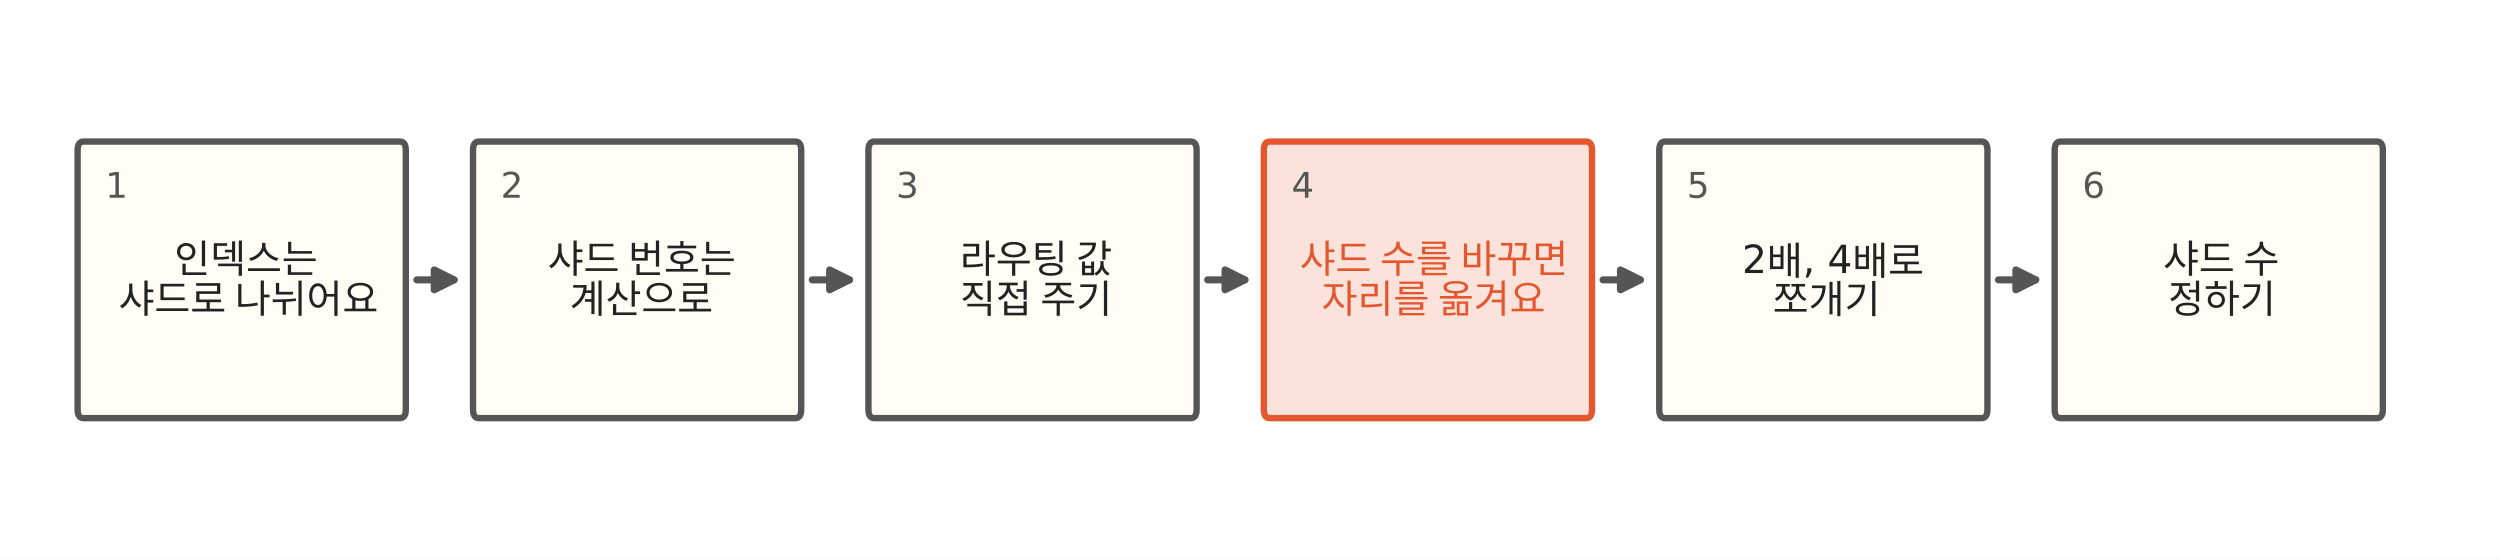
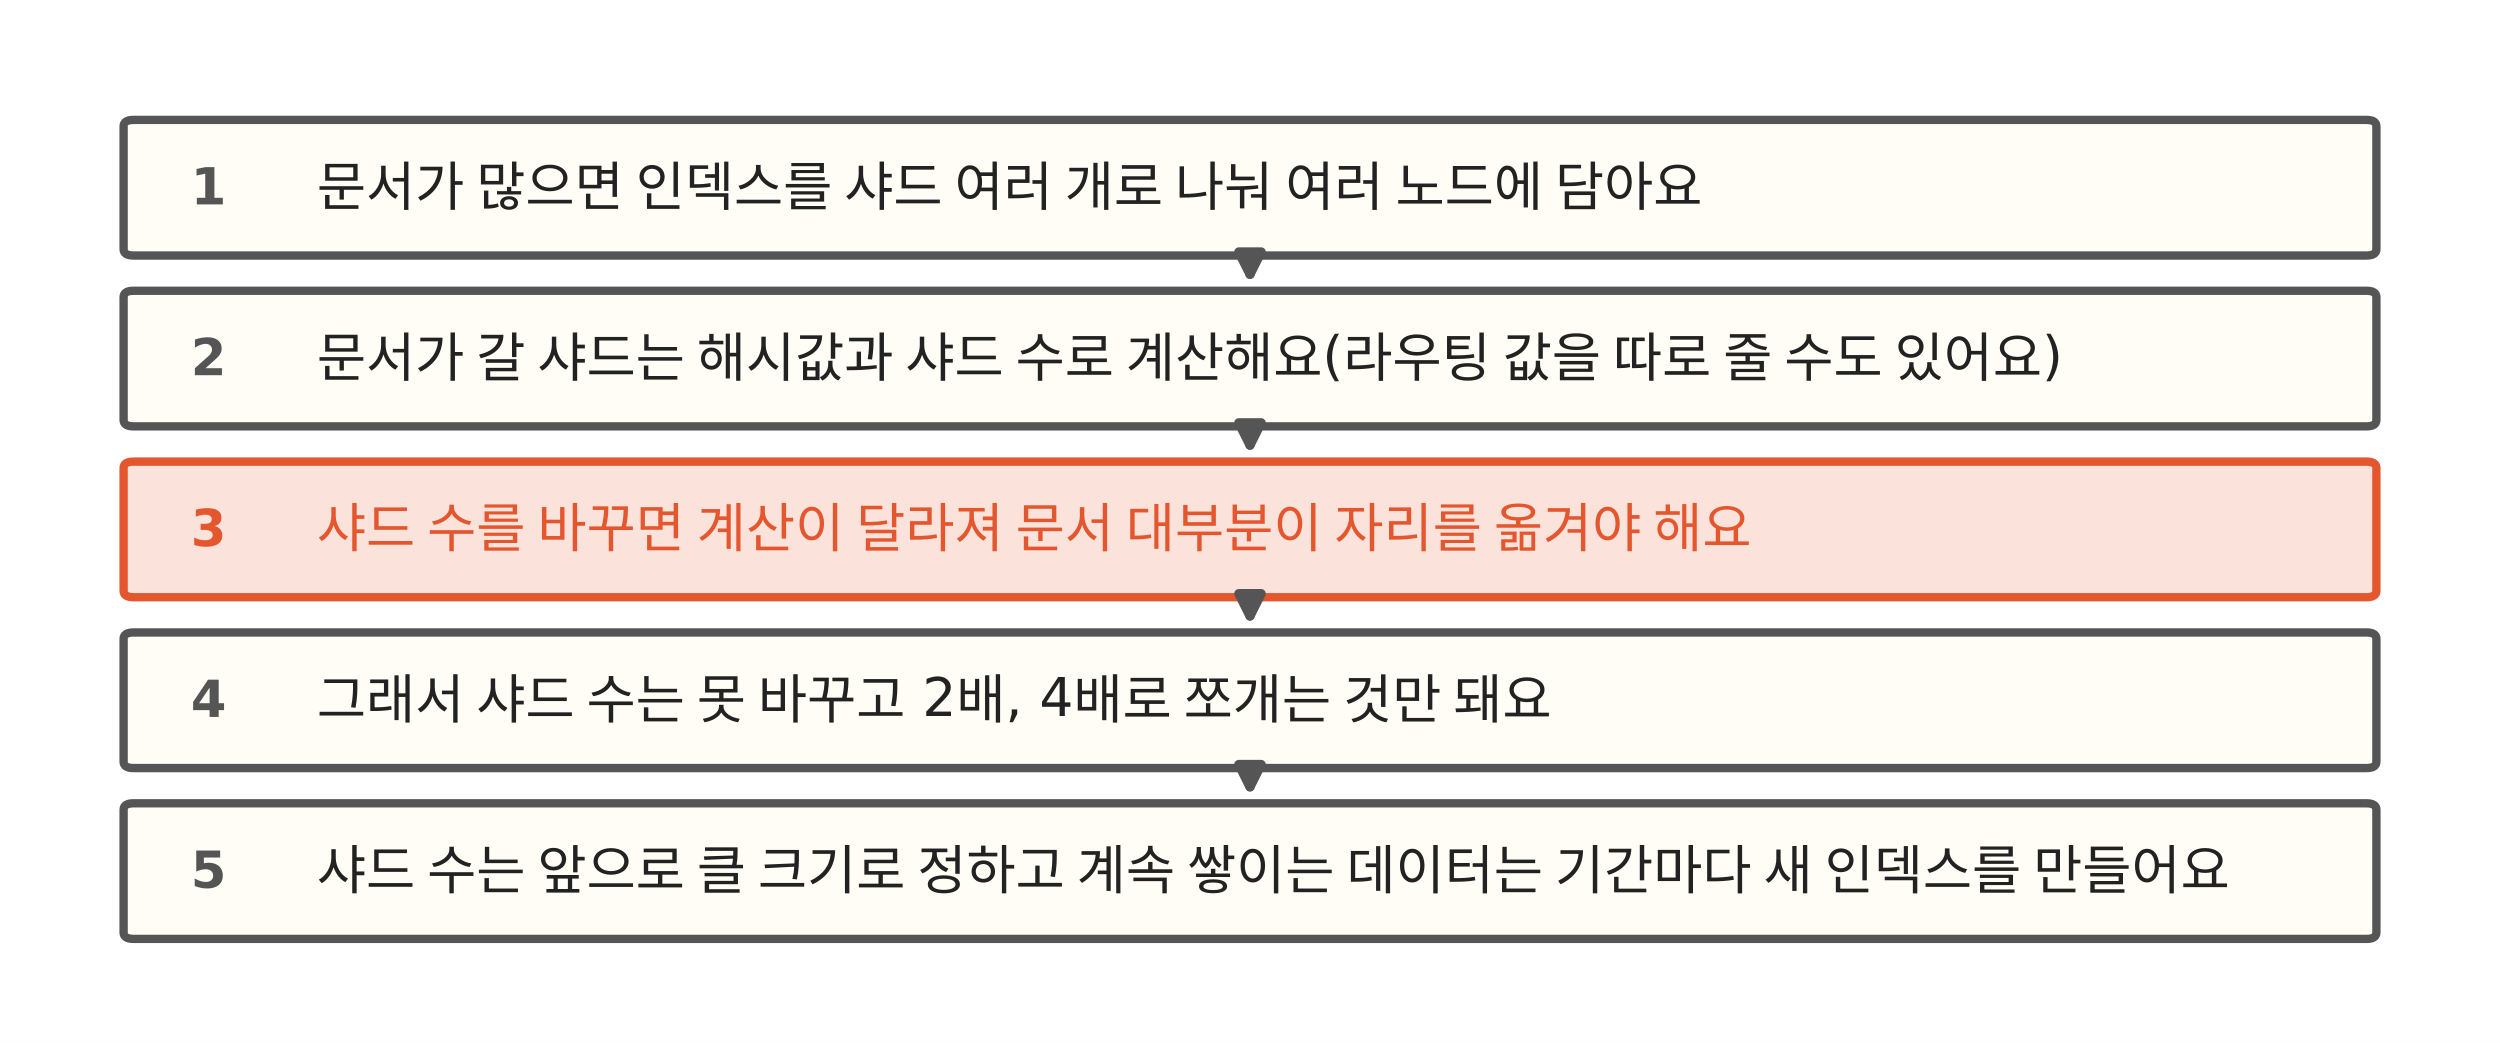
- <svg xmlns="http://www.w3.org/2000/svg" width="705.6pt" height="157.968pt" viewBox="0 0 705.6 157.968" version="1.1">
+ <svg xmlns="http://www.w3.org/2000/svg" width="538.2pt" height="224.496pt" viewBox="0 0 538.2 224.496" version="1.1">
  <defs>
    <style type="text/css">*{stroke-linejoin: round; stroke-linecap: butt}</style>
  </defs>
  <g id="figure_1">
    <g id="patch_1">
-       <path d="M 0 157.968  L 705.6 157.968  L 705.6 0  L 0 0  z " style="fill: #ffffff" />
+       <path d="M 0 224.496  L 538.2 224.496  L 538.2 -0  L 0 -0  z " style="fill: #ffffff" />
    </g>
    <g id="axes_1">
      <g id="patch_2">
-         <path d="M 23.58 118.014  L 112.86 118.014  Q 114.534 118.014 114.534 115.574  L 114.534 42.394  Q 114.534 39.954 112.86 39.954  L 23.58 39.954  Q 21.906 39.954 21.906 42.394  L 21.906 115.574  Q 21.906 118.014 23.58 118.014  z " clip-path="url(#pce631ed2b7)" style="fill: #fffdf5; stroke: #555555; stroke-width: 1.8; stroke-linejoin: miter" />
+         <path d="M 28.761 55.01  L 509.439 55.01  Q 511.591 55.01 511.591 53.63  L 511.591 27.195  Q 511.591 25.816 509.439 25.816  L 28.761 25.816  Q 26.609 25.816 26.609 27.195  L 26.609 53.63  Q 26.609 55.01 28.761 55.01  z " clip-path="url(#p6eb253d474)" style="fill: #fffdf5; stroke: #555555; stroke-width: 1.8; stroke-linejoin: miter" />
      </g>
      <g id="patch_3">
-         <path d="M 117.649 78.984  Q 124.021 78.984 128.156 78.984  " clip-path="url(#pce631ed2b7)" style="fill: none; stroke: #555555; stroke-width: 2; stroke-linecap: round" />
-         <path d="M 122.556 76.184  L 128.156 78.984  L 122.556 81.784  z " clip-path="url(#pce631ed2b7)" style="fill: #555555; stroke: #555555; stroke-width: 2; stroke-linecap: round" />
+         <path d="M 269.1 56.32  Q 269.1 58.801 269.1 59.046  " clip-path="url(#p6eb253d474)" style="fill: none; stroke: #555555; stroke-width: 2; stroke-linecap: round" />
+         <path d="M 271.5 54.246  L 269.1 59.046  L 266.7 54.246  z " clip-path="url(#p6eb253d474)" style="fill: #555555; stroke: #555555; stroke-width: 2; stroke-linecap: round" />
      </g>
      <g id="patch_4">
-         <path d="M 135.18 118.014  L 224.46 118.014  Q 226.134 118.014 226.134 115.574  L 226.134 42.394  Q 226.134 39.954 224.46 39.954  L 135.18 39.954  Q 133.506 39.954 133.506 42.394  L 133.506 115.574  Q 133.506 118.014 135.18 118.014  z " clip-path="url(#pce631ed2b7)" style="fill: #fffdf5; stroke: #555555; stroke-width: 1.8; stroke-linejoin: miter" />
+         <path d="M 28.761 91.789  L 509.439 91.789  Q 511.591 91.789 511.591 90.41  L 511.591 63.975  Q 511.591 62.595 509.439 62.595  L 28.761 62.595  Q 26.609 62.595 26.609 63.975  L 26.609 90.41  Q 26.609 91.789 28.761 91.789  z " clip-path="url(#p6eb253d474)" style="fill: #fffdf5; stroke: #555555; stroke-width: 1.8; stroke-linejoin: miter" />
      </g>
      <g id="patch_5">
-         <path d="M 229.249 78.984  Q 235.621 78.984 239.756 78.984  " clip-path="url(#pce631ed2b7)" style="fill: none; stroke: #555555; stroke-width: 2; stroke-linecap: round" />
-         <path d="M 234.156 76.184  L 239.756 78.984  L 234.156 81.784  z " clip-path="url(#pce631ed2b7)" style="fill: #555555; stroke: #555555; stroke-width: 2; stroke-linecap: round" />
+         <path d="M 269.1 93.1  Q 269.1 95.581 269.1 95.826  " clip-path="url(#p6eb253d474)" style="fill: none; stroke: #555555; stroke-width: 2; stroke-linecap: round" />
+         <path d="M 271.5 91.026  L 269.1 95.826  L 266.7 91.026  z " clip-path="url(#p6eb253d474)" style="fill: #555555; stroke: #555555; stroke-width: 2; stroke-linecap: round" />
      </g>
      <g id="patch_6">
-         <path d="M 246.78 118.014  L 336.06 118.014  Q 337.734 118.014 337.734 115.574  L 337.734 42.394  Q 337.734 39.954 336.06 39.954  L 246.78 39.954  Q 245.106 39.954 245.106 42.394  L 245.106 115.574  Q 245.106 118.014 246.78 118.014  z " clip-path="url(#pce631ed2b7)" style="fill: #fffdf5; stroke: #555555; stroke-width: 1.8; stroke-linejoin: miter" />
+         <path d="M 28.761 128.569  L 509.439 128.569  Q 511.591 128.569 511.591 127.19  L 511.591 100.754  Q 511.591 99.375 509.439 99.375  L 28.761 99.375  Q 26.609 99.375 26.609 100.754  L 26.609 127.19  Q 26.609 128.569 28.761 128.569  z " clip-path="url(#p6eb253d474)" style="fill: #fbe3dc; stroke: #e4572e; stroke-width: 1.8; stroke-linejoin: miter" />
      </g>
      <g id="patch_7">
-         <path d="M 340.849 78.984  Q 347.221 78.984 351.356 78.984  " clip-path="url(#pce631ed2b7)" style="fill: none; stroke: #555555; stroke-width: 2; stroke-linecap: round" />
-         <path d="M 345.756 76.184  L 351.356 78.984  L 345.756 81.784  z " clip-path="url(#pce631ed2b7)" style="fill: #555555; stroke: #555555; stroke-width: 2; stroke-linecap: round" />
+         <path d="M 269.1 129.88  Q 269.1 132.361 269.1 132.605  " clip-path="url(#p6eb253d474)" style="fill: none; stroke: #555555; stroke-width: 2; stroke-linecap: round" />
+         <path d="M 271.5 127.805  L 269.1 132.605  L 266.7 127.805  z " clip-path="url(#p6eb253d474)" style="fill: #555555; stroke: #555555; stroke-width: 2; stroke-linecap: round" />
      </g>
      <g id="patch_8">
-         <path d="M 358.38 118.014  L 447.66 118.014  Q 449.334 118.014 449.334 115.574  L 449.334 42.394  Q 449.334 39.954 447.66 39.954  L 358.38 39.954  Q 356.706 39.954 356.706 42.394  L 356.706 115.574  Q 356.706 118.014 358.38 118.014  z " clip-path="url(#pce631ed2b7)" style="fill: #fbe3dc; stroke: #e4572e; stroke-width: 1.8; stroke-linejoin: miter" />
+         <path d="M 28.761 165.349  L 509.439 165.349  Q 511.591 165.349 511.591 163.969  L 511.591 137.534  Q 511.591 136.155 509.439 136.155  L 28.761 136.155  Q 26.609 136.155 26.609 137.534  L 26.609 163.969  Q 26.609 165.349 28.761 165.349  z " clip-path="url(#p6eb253d474)" style="fill: #fffdf5; stroke: #555555; stroke-width: 1.8; stroke-linejoin: miter" />
      </g>
      <g id="patch_9">
-         <path d="M 452.449 78.984  Q 458.821 78.984 462.956 78.984  " clip-path="url(#pce631ed2b7)" style="fill: none; stroke: #555555; stroke-width: 2; stroke-linecap: round" />
-         <path d="M 457.356 76.184  L 462.956 78.984  L 457.356 81.784  z " clip-path="url(#pce631ed2b7)" style="fill: #555555; stroke: #555555; stroke-width: 2; stroke-linecap: round" />
+         <path d="M 269.1 166.66  Q 269.1 169.14 269.1 169.385  " clip-path="url(#p6eb253d474)" style="fill: none; stroke: #555555; stroke-width: 2; stroke-linecap: round" />
+         <path d="M 271.5 164.585  L 269.1 169.385  L 266.7 164.585  z " clip-path="url(#p6eb253d474)" style="fill: #555555; stroke: #555555; stroke-width: 2; stroke-linecap: round" />
      </g>
      <g id="patch_10">
-         <path d="M 469.98 118.014  L 559.26 118.014  Q 560.934 118.014 560.934 115.574  L 560.934 42.394  Q 560.934 39.954 559.26 39.954  L 469.98 39.954  Q 468.306 39.954 468.306 42.394  L 468.306 115.574  Q 468.306 118.014 469.98 118.014  z " clip-path="url(#pce631ed2b7)" style="fill: #fffdf5; stroke: #555555; stroke-width: 1.8; stroke-linejoin: miter" />
-       </g>
-       <g id="patch_11">
-         <path d="M 564.049 78.984  Q 570.421 78.984 574.556 78.984  " clip-path="url(#pce631ed2b7)" style="fill: none; stroke: #555555; stroke-width: 2; stroke-linecap: round" />
-         <path d="M 568.956 76.184  L 574.556 78.984  L 568.956 81.784  z " clip-path="url(#pce631ed2b7)" style="fill: #555555; stroke: #555555; stroke-width: 2; stroke-linecap: round" />
-       </g>
-       <g id="patch_12">
-         <path d="M 581.58 118.014  L 670.86 118.014  Q 672.534 118.014 672.534 115.574  L 672.534 42.394  Q 672.534 39.954 670.86 39.954  L 581.58 39.954  Q 579.906 39.954 579.906 42.394  L 579.906 115.574  Q 579.906 118.014 581.58 118.014  z " clip-path="url(#pce631ed2b7)" style="fill: #fffdf5; stroke: #555555; stroke-width: 1.8; stroke-linejoin: miter" />
+         <path d="M 28.761 202.128  L 509.439 202.128  Q 511.591 202.128 511.591 200.749  L 511.591 174.314  Q 511.591 172.935 509.439 172.935  L 28.761 172.935  Q 26.609 172.935 26.609 174.314  L 26.609 200.749  Q 26.609 202.128 28.761 202.128  z " clip-path="url(#p6eb253d474)" style="fill: #fffdf5; stroke: #555555; stroke-width: 1.8; stroke-linejoin: miter" />
      </g>
      <g id="text_1">
-         <text style="fill: #222222; font: 11px 'Apple SD Gothic Neo', 'Noto Sans KR', 'Malgun Gothic', 'DejaVu Sans', 'Bitstream Vera Sans', 'Computer Modern Sans Serif', 'Lucida Grande', 'Verdana', 'Geneva', 'Lucid', 'Arial', 'Helvetica', 'Avant Garde', sans-serif" transform="translate(49.19 76.97375)">인덱스는</text>
-         <text style="fill: #222222; font: 11px 'Apple SD Gothic Neo', 'Noto Sans KR', 'Malgun Gothic', 'DejaVu Sans', 'Bitstream Vera Sans', 'Computer Modern Sans Serif', 'Lucida Grande', 'Verdana', 'Geneva', 'Lucid', 'Arial', 'Helvetica', 'Avant Garde', sans-serif" transform="translate(33.47117 88.27831)">샤드로 나뉘어요</text>
+         <text style="fill: #555555; font: 700 11px 'Apple SD Gothic Neo', 'Noto Sans KR', 'Malgun Gothic', 'DejaVu Sans', 'Bitstream Vera Sans', 'Computer Modern Sans Serif', 'Lucida Grande', 'Verdana', 'Geneva', 'Lucid', 'Arial', 'Helvetica', 'Avant Garde', sans-serif; text-anchor: middle" x="44.904" y="43.999" transform="rotate(-0 44.90357 43.99881)">1</text>
      </g>
      <g id="text_2">
-         <text style="fill: #555555; font: 10px 'Apple SD Gothic Neo', 'Noto Sans KR', 'Malgun Gothic', 'DejaVu Sans', 'Bitstream Vera Sans', 'Computer Modern Sans Serif', 'Lucida Grande', 'Verdana', 'Geneva', 'Lucid', 'Arial', 'Helvetica', 'Avant Garde', sans-serif; text-anchor: start" x="29.718" y="55.818" transform="rotate(-0 29.718 55.81776)">1</text>
+         <text style="fill: #222222; font: 11.5px 'Apple SD Gothic Neo', 'Noto Sans KR', 'Malgun Gothic', 'DejaVu Sans', 'Bitstream Vera Sans', 'Computer Modern Sans Serif', 'Lucida Grande', 'Verdana', 'Geneva', 'Lucid', 'Arial', 'Helvetica', 'Avant Garde', sans-serif; text-anchor: start" x="68.22" y="44.289" transform="rotate(-0 68.22 44.28939)">문서가 많으면 인덱스를 샤드 여러 개로 나눠 여러 노드에 담아요</text>
      </g>
      <g id="text_3">
-         <text style="fill: #222222; font: 11px 'Apple SD Gothic Neo', 'Noto Sans KR', 'Malgun Gothic', 'DejaVu Sans', 'Bitstream Vera Sans', 'Computer Modern Sans Serif', 'Lucida Grande', 'Verdana', 'Geneva', 'Lucid', 'Arial', 'Helvetica', 'Avant Garde', sans-serif" transform="translate(154.5862 76.97375)">샤드 번호는</text>
-         <text style="fill: #222222; font: 11px 'Apple SD Gothic Neo', 'Noto Sans KR', 'Malgun Gothic', 'DejaVu Sans', 'Bitstream Vera Sans', 'Computer Modern Sans Serif', 'Lucida Grande', 'Verdana', 'Geneva', 'Lucid', 'Arial', 'Helvetica', 'Avant Garde', sans-serif" transform="translate(160.79 88.27831)">계산으로</text>
+         <text style="fill: #555555; font: 700 11px 'Apple SD Gothic Neo', 'Noto Sans KR', 'Malgun Gothic', 'DejaVu Sans', 'Bitstream Vera Sans', 'Computer Modern Sans Serif', 'Lucida Grande', 'Verdana', 'Geneva', 'Lucid', 'Arial', 'Helvetica', 'Avant Garde', sans-serif; text-anchor: middle" x="44.904" y="80.779" transform="rotate(-0 44.90357 80.77851)">2</text>
      </g>
      <g id="text_4">
-         <text style="fill: #555555; font: 10px 'Apple SD Gothic Neo', 'Noto Sans KR', 'Malgun Gothic', 'DejaVu Sans', 'Bitstream Vera Sans', 'Computer Modern Sans Serif', 'Lucida Grande', 'Verdana', 'Geneva', 'Lucid', 'Arial', 'Helvetica', 'Avant Garde', sans-serif; text-anchor: start" x="141.318" y="55.818" transform="rotate(-0 141.318 55.81776)">2</text>
+         <text style="fill: #222222; font: 11.5px 'Apple SD Gothic Neo', 'Noto Sans KR', 'Malgun Gothic', 'DejaVu Sans', 'Bitstream Vera Sans', 'Computer Modern Sans Serif', 'Lucida Grande', 'Verdana', 'Geneva', 'Lucid', 'Arial', 'Helvetica', 'Avant Garde', sans-serif; text-anchor: start" x="68.22" y="81.081" transform="rotate(-0 68.22 81.08078)">문서가 갈 샤드는 해시값과 샤드 수로 계산해요(라우팅 값을 따로 줄 수도 있어요)</text>
      </g>
      <g id="text_5">
-         <text style="fill: #222222; font: 11px 'Apple SD Gothic Neo', 'Noto Sans KR', 'Malgun Gothic', 'DejaVu Sans', 'Bitstream Vera Sans', 'Computer Modern Sans Serif', 'Lucida Grande', 'Verdana', 'Geneva', 'Lucid', 'Arial', 'Helvetica', 'Avant Garde', sans-serif" transform="translate(270.9437 76.97891)">라우팅 값</text>
-         <text style="fill: #222222; font: 11px 'Apple SD Gothic Neo', 'Noto Sans KR', 'Malgun Gothic', 'DejaVu Sans', 'Bitstream Vera Sans', 'Computer Modern Sans Serif', 'Lucida Grande', 'Verdana', 'Geneva', 'Lucid', 'Arial', 'Helvetica', 'Avant Garde', sans-serif" transform="translate(270.9437 88.28347)">직접 주기</text>
+         <text style="fill: #e4572e; font: 700 11px 'Apple SD Gothic Neo', 'Noto Sans KR', 'Malgun Gothic', 'DejaVu Sans', 'Bitstream Vera Sans', 'Computer Modern Sans Serif', 'Lucida Grande', 'Verdana', 'Geneva', 'Lucid', 'Arial', 'Helvetica', 'Avant Garde', sans-serif; text-anchor: middle" x="44.904" y="117.558" transform="rotate(-0 44.90357 117.5582)">3</text>
      </g>
      <g id="text_6">
-         <text style="fill: #555555; font: 10px 'Apple SD Gothic Neo', 'Noto Sans KR', 'Malgun Gothic', 'DejaVu Sans', 'Bitstream Vera Sans', 'Computer Modern Sans Serif', 'Lucida Grande', 'Verdana', 'Geneva', 'Lucid', 'Arial', 'Helvetica', 'Avant Garde', sans-serif; text-anchor: start" x="252.918" y="55.818" transform="rotate(-0 252.918 55.81776)">3</text>
+         <text style="fill: #e4572e; font: 11.5px 'Apple SD Gothic Neo', 'Noto Sans KR', 'Malgun Gothic', 'DejaVu Sans', 'Bitstream Vera Sans', 'Computer Modern Sans Serif', 'Lucida Grande', 'Verdana', 'Geneva', 'Lucid', 'Arial', 'Helvetica', 'Avant Garde', sans-serif; text-anchor: start" x="68.22" y="117.785" transform="rotate(-0 68.22 117.785)">샤드 수를 바꾸면 계산이 달라져 문서 대부분이 자리를 옮겨야 해요</text>
      </g>
      <g id="text_7">
-         <text style="fill: #e4572e; font: 11px 'Apple SD Gothic Neo', 'Noto Sans KR', 'Malgun Gothic', 'DejaVu Sans', 'Bitstream Vera Sans', 'Computer Modern Sans Serif', 'Lucida Grande', 'Verdana', 'Geneva', 'Lucid', 'Arial', 'Helvetica', 'Avant Garde', sans-serif" transform="translate(366.8248 76.97891)">샤드 수를 바꾸면</text>
-         <text style="fill: #e4572e; font: 11px 'Apple SD Gothic Neo', 'Noto Sans KR', 'Malgun Gothic', 'DejaVu Sans', 'Bitstream Vera Sans', 'Computer Modern Sans Serif', 'Lucida Grande', 'Verdana', 'Geneva', 'Lucid', 'Arial', 'Helvetica', 'Avant Garde', sans-serif" transform="translate(373.0287 88.28347)">자리를 옮겨요</text>
+         <text style="fill: #555555; font: 700 11px 'Apple SD Gothic Neo', 'Noto Sans KR', 'Malgun Gothic', 'DejaVu Sans', 'Bitstream Vera Sans', 'Computer Modern Sans Serif', 'Lucida Grande', 'Verdana', 'Geneva', 'Lucid', 'Arial', 'Helvetica', 'Avant Garde', sans-serif; text-anchor: middle" x="44.904" y="154.338" transform="rotate(-0 44.90357 154.3379)">4</text>
      </g>
      <g id="text_8">
-         <text style="fill: #555555; font: 10px 'Apple SD Gothic Neo', 'Noto Sans KR', 'Malgun Gothic', 'DejaVu Sans', 'Bitstream Vera Sans', 'Computer Modern Sans Serif', 'Lucida Grande', 'Verdana', 'Geneva', 'Lucid', 'Arial', 'Helvetica', 'Avant Garde', sans-serif; text-anchor: start" x="364.518" y="55.818" transform="rotate(-0 364.518 55.81776)">4</text>
+         <text style="fill: #222222; font: 11.5px 'Apple SD Gothic Neo', 'Noto Sans KR', 'Malgun Gothic', 'DejaVu Sans', 'Bitstream Vera Sans', 'Computer Modern Sans Serif', 'Lucida Grande', 'Verdana', 'Geneva', 'Lucid', 'Arial', 'Helvetica', 'Avant Garde', sans-serif; text-anchor: start" x="68.22" y="154.663" transform="rotate(-0 68.22 154.6627)">그래서 샤드 수는 못 바꾸고 2배, 4배로 쪼개는 것만 돼요</text>
      </g>
      <g id="text_9">
-         <text style="fill: #222222; font: 11px 'Apple SD Gothic Neo', 'Noto Sans KR', 'Malgun Gothic', 'DejaVu Sans', 'Bitstream Vera Sans', 'Computer Modern Sans Serif', 'Lucida Grande', 'Verdana', 'Geneva', 'Lucid', 'Arial', 'Helvetica', 'Avant Garde', sans-serif" transform="translate(491.6747 77.07258)">2배, 4배로</text>
-         <text style="fill: #222222; font: 11px 'Apple SD Gothic Neo', 'Noto Sans KR', 'Malgun Gothic', 'DejaVu Sans', 'Bitstream Vera Sans', 'Computer Modern Sans Serif', 'Lucida Grande', 'Verdana', 'Geneva', 'Lucid', 'Arial', 'Helvetica', 'Avant Garde', sans-serif" transform="translate(500.3475 88.37714)">쪼개기</text>
+         <text style="fill: #555555; font: 700 11px 'Apple SD Gothic Neo', 'Noto Sans KR', 'Malgun Gothic', 'DejaVu Sans', 'Bitstream Vera Sans', 'Computer Modern Sans Serif', 'Lucida Grande', 'Verdana', 'Geneva', 'Lucid', 'Arial', 'Helvetica', 'Avant Garde', sans-serif; text-anchor: middle" x="44.904" y="191.118" transform="rotate(-0 44.90357 191.1176)">5</text>
      </g>
      <g id="text_10">
-         <text style="fill: #555555; font: 10px 'Apple SD Gothic Neo', 'Noto Sans KR', 'Malgun Gothic', 'DejaVu Sans', 'Bitstream Vera Sans', 'Computer Modern Sans Serif', 'Lucida Grande', 'Verdana', 'Geneva', 'Lucid', 'Arial', 'Helvetica', 'Avant Garde', sans-serif; text-anchor: start" x="476.118" y="55.818" transform="rotate(-0 476.118 55.81776)">5</text>
-       </g>
-       <g id="text_11">
-         <text style="fill: #222222; font: 11px 'Apple SD Gothic Neo', 'Noto Sans KR', 'Malgun Gothic', 'DejaVu Sans', 'Bitstream Vera Sans', 'Computer Modern Sans Serif', 'Lucida Grande', 'Verdana', 'Geneva', 'Lucid', 'Arial', 'Helvetica', 'Avant Garde', sans-serif" transform="translate(610.5012 76.97891)">샤드 수</text>
-         <text style="fill: #222222; font: 11px 'Apple SD Gothic Neo', 'Noto Sans KR', 'Malgun Gothic', 'DejaVu Sans', 'Bitstream Vera Sans', 'Computer Modern Sans Serif', 'Lucida Grande', 'Verdana', 'Geneva', 'Lucid', 'Arial', 'Helvetica', 'Avant Garde', sans-serif" transform="translate(611.9475 88.28347)">정하기</text>
-       </g>
-       <g id="text_12">
-         <text style="fill: #555555; font: 10px 'Apple SD Gothic Neo', 'Noto Sans KR', 'Malgun Gothic', 'DejaVu Sans', 'Bitstream Vera Sans', 'Computer Modern Sans Serif', 'Lucida Grande', 'Verdana', 'Geneva', 'Lucid', 'Arial', 'Helvetica', 'Avant Garde', sans-serif; text-anchor: start" x="587.718" y="55.818" transform="rotate(-0 587.718 55.81776)">6</text>
+         <text style="fill: #222222; font: 11.5px 'Apple SD Gothic Neo', 'Noto Sans KR', 'Malgun Gothic', 'DejaVu Sans', 'Bitstream Vera Sans', 'Computer Modern Sans Serif', 'Lucida Grande', 'Verdana', 'Geneva', 'Lucid', 'Arial', 'Helvetica', 'Avant Garde', sans-serif; text-anchor: start" x="68.22" y="191.425" transform="rotate(-0 68.22 191.4253)">샤드 수는 앞으로 클 크기로 정하고 계속 쌓이는 데이터는 기간마다 새 인덱스를 만들어요</text>
      </g>
    </g>
  </g>
  <defs>
-     <clipPath id="pce631ed2b7">
-       <rect x="18" y="18" width="669.6" height="121.968" />
+     <clipPath id="p6eb253d474">
+       <rect x="18" y="18" width="502.2" height="188.496" />
    </clipPath>
  </defs>
</svg>
